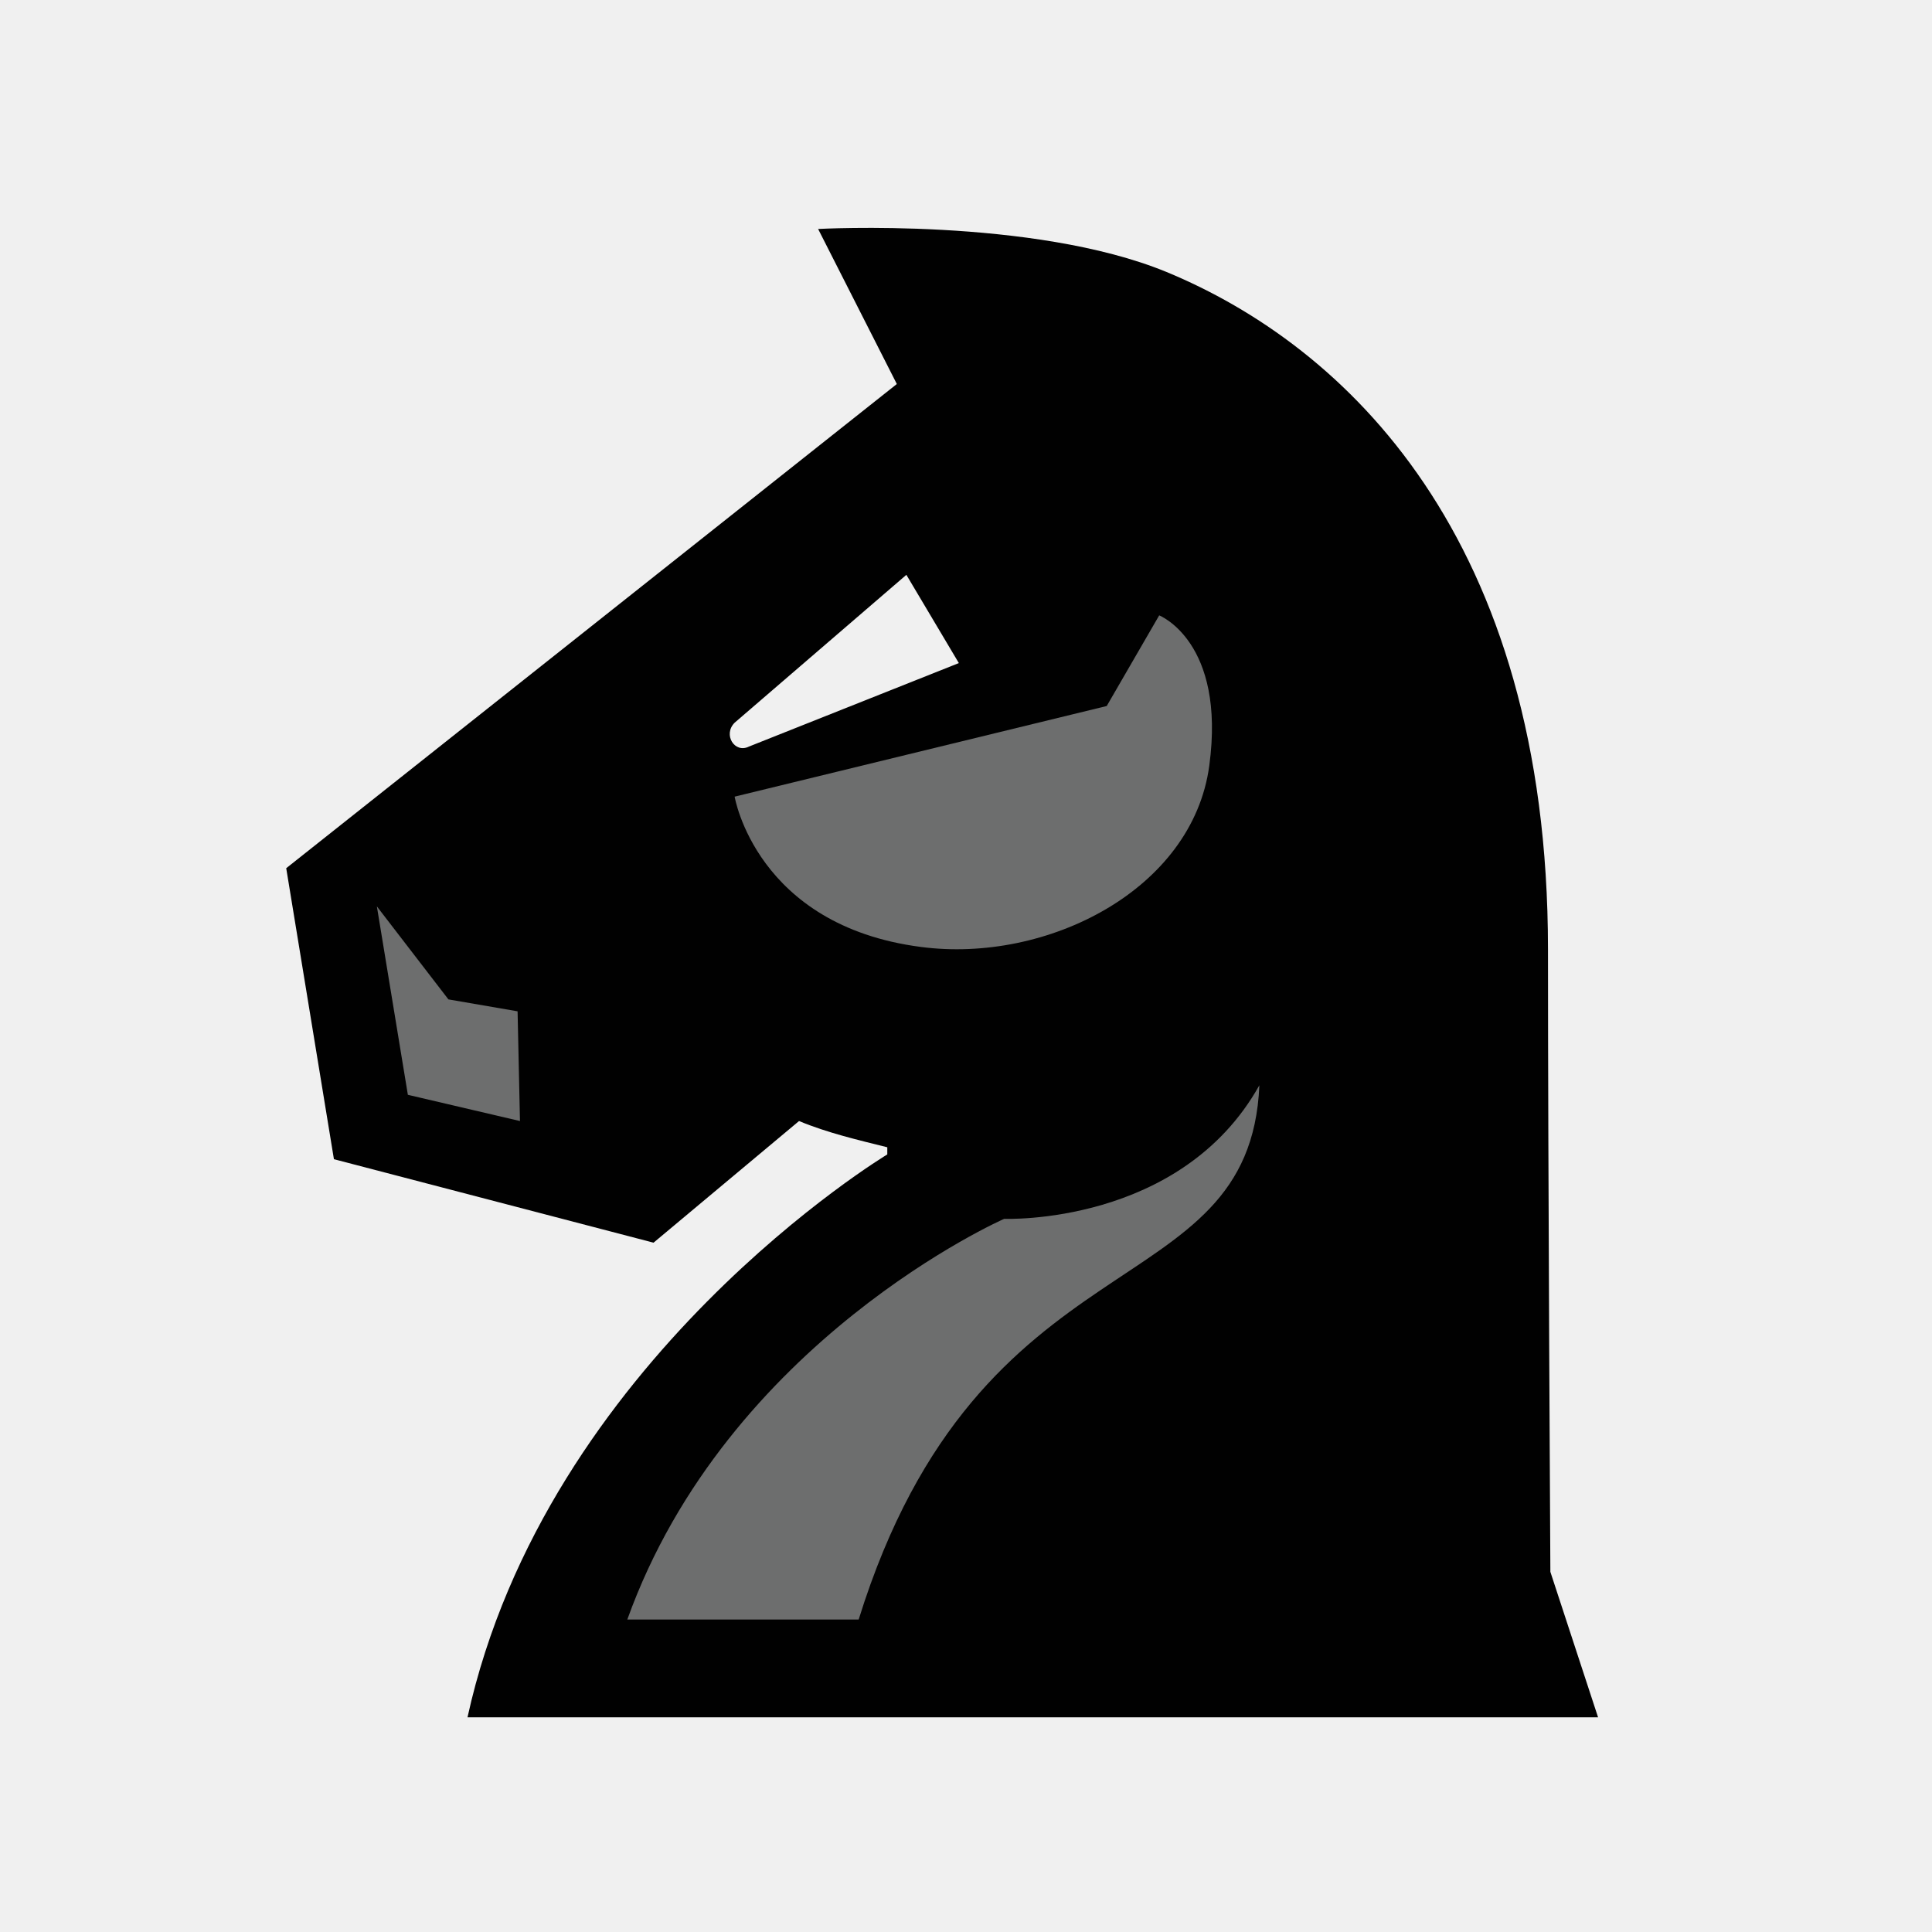
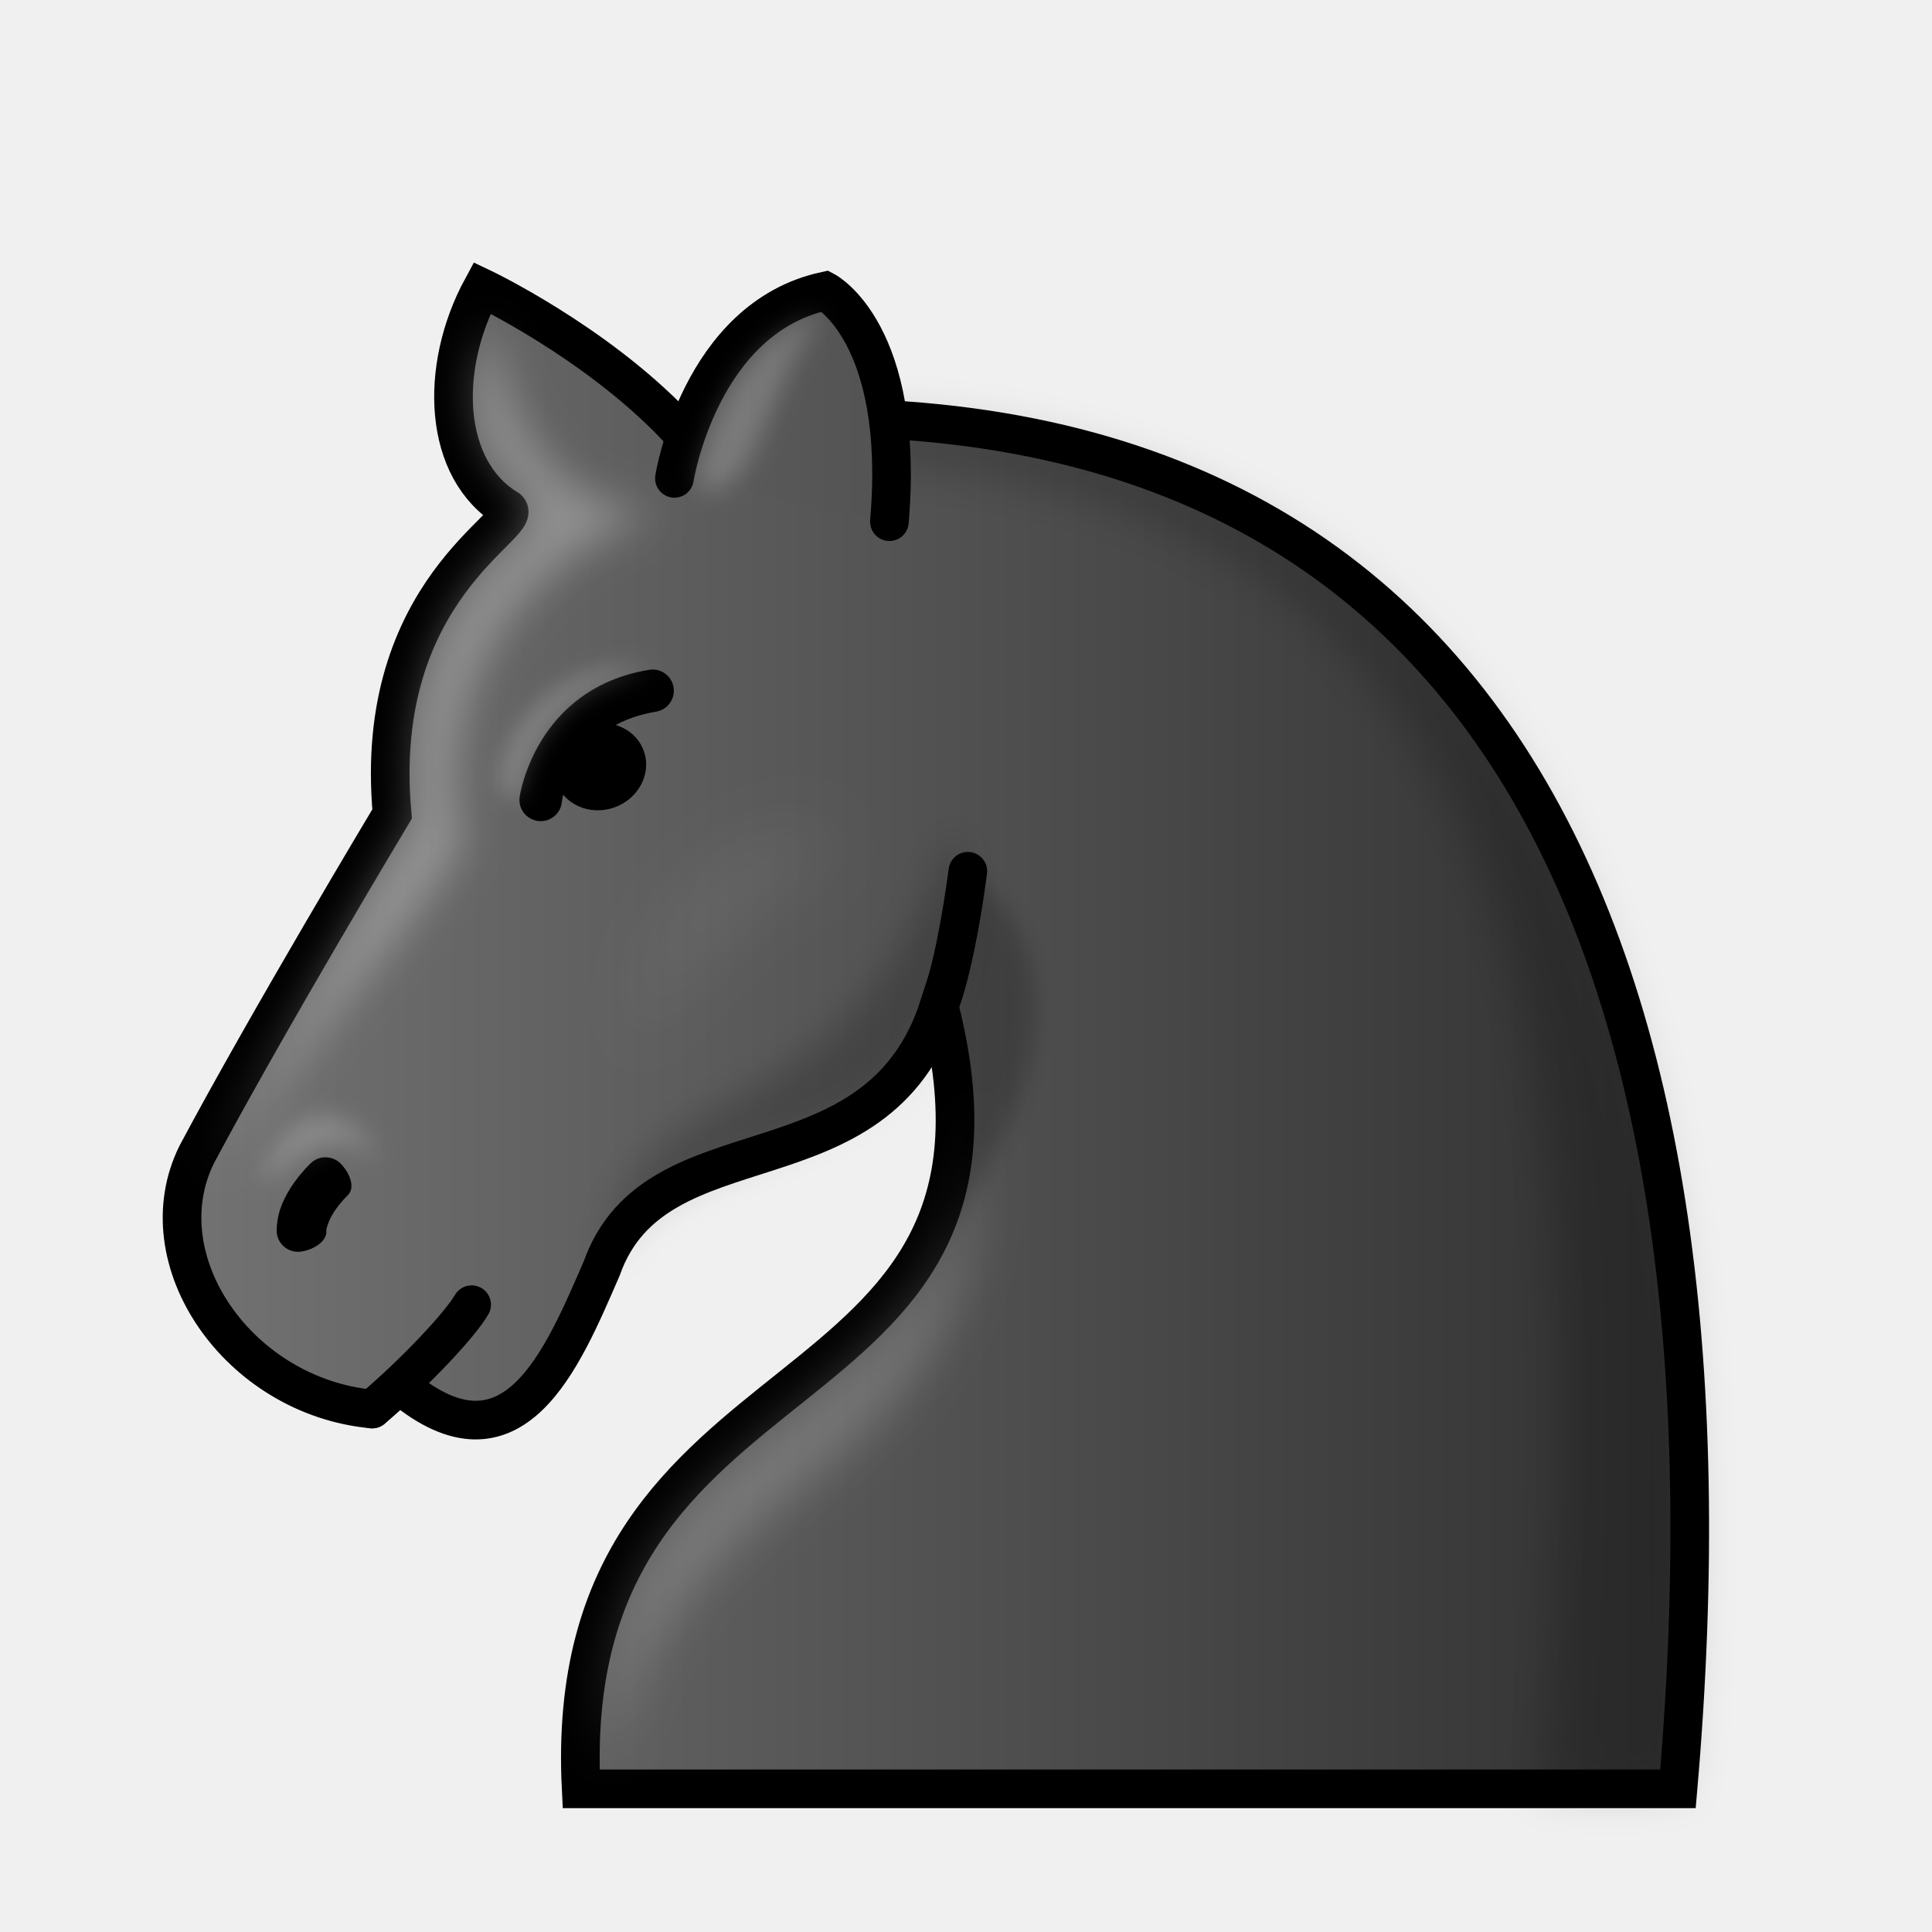
- <svg xmlns="http://www.w3.org/2000/svg" viewBox="0 0 81 81">
-   <path d="M0 0h81v81H0z" style="fill:none" />
-   <path d="M19.6 72H67l-2-6.1s-.1-17-.1-26.1c0-17.3-8.5-25.3-16-28.4-5.6-2.3-14.6-1.8-14.6-1.8l3.3 6.5L12 36.4l2 12.2 13.4 3.5 6.1-5.1c1.2.5 2.5.8 3.7 1.1v.3S22.9 57 19.6 72zm11.8-40.7c-.6.3-1.1-.5-.6-1l7.2-6.2 2.2 3.7-8.8 3.5z" style="fill:#010101" />
-   <path d="m15.8 38 1.3 7.9 4.7 1.1-.1-4.6-2.9-.5zm15-4.6 15.6-3.8 2.2-3.8s2.8 1.1 2.1 6.3-6.8 8.3-12.1 7.6c-6.9-.9-7.8-6.3-7.8-6.3zM36 67.9c5.1-16.4 16.4-13 16.8-22.4-3.3 5.9-10.7 5.6-10.7 5.6s-11.6 5.1-15.8 16.8H36z" style="fill:#6d6e6e" />
+ <svg xmlns="http://www.w3.org/2000/svg" xmlns:xlink="http://www.w3.org/1999/xlink" width="50mm" height="50mm" fill-rule="evenodd" clip-rule="evenodd" image-rendering="optimizeQuality" shape-rendering="geometricPrecision" text-rendering="geometricPrecision" viewBox="0 0 50 50">
+   <defs>
+     <filter id="c" width="1.128" height="1.077" x="-.064" y="-.038" color-interpolation-filters="sRGB">
+       <feGaussianBlur stdDeviation=".57" />
+     </filter>
+     <filter id="e" width="1.216" height="1.115" x="-.108" y="-.057" style="color-interpolation-filters:sRGB">
+       <feGaussianBlur stdDeviation=".527" />
+     </filter>
+     <filter id="f" width="1.307" height="1.167" x="-.153" y="-.083" style="color-interpolation-filters:sRGB">
+       <feGaussianBlur stdDeviation=".612" />
+     </filter>
+     <filter id="g" width="1.469" height="1.834" x="-.234" y="-.417" color-interpolation-filters="sRGB">
+       <feGaussianBlur stdDeviation=".299" />
+     </filter>
+     <filter id="h" width="1.461" height="1.329" x="-.231" y="-.164" style="color-interpolation-filters:sRGB">
+       <feGaussianBlur stdDeviation=".312" />
+     </filter>
+     <filter id="i" width="1.238" height="1.198" x="-.119" y="-.099" color-interpolation-filters="sRGB">
+       <feGaussianBlur stdDeviation=".467" />
+     </filter>
+     <filter id="j" width="1.358" height="1.415" x="-.179" y="-.207" style="color-interpolation-filters:sRGB">
+       <feGaussianBlur stdDeviation=".292" />
+     </filter>
+     <filter id="k" width="1.641" height="1.823" x="-.321" y="-.411" color-interpolation-filters="sRGB">
+       <feGaussianBlur stdDeviation="1.013" />
+     </filter>
+     <filter id="l" width="1.479" height="1.139" x="-.239" y="-.07" color-interpolation-filters="sRGB">
+       <feGaussianBlur stdDeviation=".279" />
+     </filter>
+     <linearGradient xlink:href="#a" id="b" x1="-736.5" x2="-696.5" y1="-367.96" y2="-367.96" gradientTransform="matrix(.99995 0 0 .99606 740.69 393.31)" gradientUnits="userSpaceOnUse" />
+     <linearGradient id="a" x1="9.241" x2="40.761" y1="27.266" y2="27.266" gradientTransform="matrix(1.0155 0 0 1.0103 -.389 .482)" gradientUnits="userSpaceOnUse">
+       <stop offset="0" stop-color="#635f5e" style="stop-color:#737373" />
+       <stop offset="1" stop-color="#131111" style="stop-color:#303030" />
+     </linearGradient>
+     <linearGradient xlink:href="#a" id="d" x1="-116.32" x2="-77.199" y1="299.9" y2="299.9" gradientTransform="matrix(1.1045 0 0 1.0827 130.81 -314.94)" gradientUnits="userSpaceOnUse" />
+   </defs>
+   <path fill="url(#linearGradient2766-9)" stroke="#000" stroke-dashoffset="1.852" stroke-linecap="round" d="M10.393 35.883c2.887 2.407 4.157-.702 5.178-3.053 1.398-3.953 7.128-1.826 8.733-6.795 2.83 11.085-9.865 8.393-9.264 20.26h28.386c1.913-22.102-5.002-37.42-25.957-35.287-2.083-2.176-4.992-3.558-4.992-3.558-1.13 2.085-1.012 4.716.667 5.722.439.4-3.527 2.078-2.996 7.892 0 0-3.192 5.317-5.055 8.811-1.356 2.732 1.074 6.265 4.536 6.59" style="clip-rule:evenodd;fill-rule:evenodd;fill:url(#b);shape-rendering:geometricPrecision" />
+   <path d="M16.859 17.328a.472.472 0 0 0-.053.006c-2.943.479-3.352 3.258-3.352 3.258a.55.55 0 0 0 1.079.218s.172-2.023 2.451-2.393a.549.549 0 0 0-.125-1.089z" color="#000" style="clip-rule:evenodd;fill-rule:evenodd;font-feature-settings:normal;font-variant-alternates:normal;font-variant-caps:normal;font-variant-east-asian:normal;font-variant-ligatures:normal;font-variant-numeric:normal;font-variant-position:normal;font-variation-settings:normal;inline-size:0;isolation:auto;mix-blend-mode:normal;shape-margin:0;shape-padding:0;shape-rendering:geometricPrecision;text-decoration-color:#000;text-decoration-line:none;text-decoration-style:solid;text-indent:0;text-orientation:mixed;text-transform:none;white-space:normal" />
+   <path d="M16.7 19.572a1.117 1.204 69.395 0 1-.943 1.366 1.117 1.204 69.395 0 1-1.401-.825 1.117 1.204 69.395 0 1 .943-1.366 1.117 1.204 69.395 0 1 1.401.825z" style="clip-rule:evenodd;fill-rule:evenodd;paint-order:markers fill stroke;shape-rendering:geometricPrecision" />
+   <path d="M8.419 29.95a.55.55 0 0 0-.384.16c-.438.436-.669.85-.78 1.172-.11.323-.093.617-.093.617a.55.55 0 0 0 .597.495c.304-.027.715-.248.687-.55 0 0-.014 0 .04-.162.056-.16.184-.42.514-.749.215-.214.028-.609-.188-.823a.552.552 0 0 0-.393-.16z" color="#000" style="clip-rule:evenodd;fill-rule:evenodd;font-feature-settings:normal;font-variant-alternates:normal;font-variant-caps:normal;font-variant-east-asian:normal;font-variant-ligatures:normal;font-variant-numeric:normal;font-variant-position:normal;font-variation-settings:normal;inline-size:0;isolation:auto;mix-blend-mode:normal;shape-margin:0;shape-padding:0;shape-rendering:geometricPrecision;text-decoration-color:#000;text-decoration-line:none;text-decoration-style:solid;text-indent:0;text-orientation:mixed;text-transform:none;white-space:normal" />
+   <path d="M-718.42-382.86c17.099.645 19.298 14.991 17.595 34.473h3.526c1.754-20.341-3.914-34.957-21.01-35.602z" filter="url(#filter1572-7-1)" opacity=".25" style="clip-rule:evenodd;fill-rule:evenodd;filter:url(#c);opacity:.2;shape-rendering:geometricPrecision" transform="matrix(.99995 0 0 .99606 740.69 393.31)" />
+   <path fill="url(#linearGradient2768-3)" stroke="#000" stroke-linecap="round" d="M17.454 12.38s.652-4.143 3.9-4.848c0 0 2.08 1.085 1.664 5.969" style="clip-rule:evenodd;fill-rule:evenodd;fill:url(#d);paint-order:markers fill stroke;shape-rendering:geometricPrecision" />
+   <path fill="none" stroke="#000" stroke-linecap="round" d="M12.206 33.765c-.306.526-1.452 1.747-2.575 2.701" style="clip-rule:evenodd;fill-rule:evenodd;shape-rendering:geometricPrecision" />
+   <path d="m5.427 30.42 4.195-7.324 1.172-1.892s-.797-4.414 2.719-7.38c0 0 .554-.615.003-1.107-.553-.492-1.936-2.128-.753-4.336-.077-.022.274 4.806 4.353 4.864-3.919 1.25-6.11 4.99-5.15 8.582-.736 1.173-1.458 2.08-2.375 3.208-.82 1.01-1.796 2.196-3.078 3.907-.34.454-.7.944-1.085 1.478z" style="clip-rule:evenodd;fill-rule:evenodd;fill:#fff;filter:url(#e);image-rendering:optimizeQuality;mix-blend-mode:normal;opacity:.3;shape-rendering:geometricPrecision" />
+   <path d="M15.757 45.676c-.744-9.435 10.084-8.795 9.438-17.61 1.104 10.971-7.883 9.13-9.438 17.61z" style="clip-rule:evenodd;fill-rule:evenodd;fill:#fff;filter:url(#f);image-rendering:optimizeQuality;opacity:.2;shape-rendering:geometricPrecision" />
+   <path d="M-733.97-364.25c-.015.573 1.587-1.887 3.06-.439-.597-1.43-2.217-1.902-3.06.439z" filter="url(#filter3022-9)" style="clip-rule:evenodd;fill-rule:evenodd;fill:#fff;filter:url(#g);image-rendering:optimizeQuality;opacity:.2;shape-rendering:geometricPrecision" transform="matrix(.99995 0 0 .99606 740.69 393.31)" />
+   <path d="M18.027 12.578s.58-3.7 3.249-4.46c-1.554 1.972-1.745 5.155-3.249 4.46z" style="clip-rule:evenodd;fill-rule:evenodd;fill:#fff;filter:url(#h);image-rendering:optimizeQuality;opacity:.2;shape-rendering:geometricPrecision" />
+   <path d="M-716.03-369.64c.405-1.184.326-3.052-.03-3.612-2.96 8.671-8.246 5.492-9.102 11.347 1.64-3.708 7.813-2.42 9.132-7.735z" filter="url(#filter1433-2-4-3)" opacity=".25" style="clip-rule:evenodd;fill-rule:evenodd;filter:url(#i);image-rendering:optimizeQuality;opacity:.2;shape-rendering:geometricPrecision" transform="matrix(.99995 0 0 .99606 740.69 393.31)" />
+   <path d="M-723.87-377.47c-3.217.615-3.405 3.277-3.405 3.277s-.499.21-.49-.328c-.231-.688 1.215-3.475 3.895-2.949z" filter="url(#filter1676-3-7)" opacity=".2" style="clip-rule:evenodd;fill-rule:evenodd;fill:#fff;filter:url(#j);image-rendering:optimizeQuality;opacity:.2;shape-rendering:geometricPrecision" transform="matrix(.99995 0 0 .99606 740.69 393.31)" />
+   <path fill="#fff" d="M-723.63-356.13c-6.532-.827-7.581 5.84-7.581 5.84 1.11-2.066 4.294-4.784 7.581-5.84z" filter="url(#filter1866-4-7)" style="clip-rule:evenodd;fill-rule:evenodd;filter:url(#k);image-rendering:optimizeQuality;opacity:.1;shape-rendering:geometricPrecision" transform="matrix(.76507 0 0 .92137 575.69 349.88)" />
+   <path fill="none" stroke="#000" stroke-linecap="round" stroke-linejoin="round" d="M24.304 26.035s.399-.909.744-3.487" />
+   <path d="M23.987 32.169c.364-.026 5.37-6.215 1.061-9.62l-.51 4.556c.107 1.682.437 3.359-.551 5.064z" filter="url(#filter1605-5)" opacity=".15" style="clip-rule:evenodd;fill-rule:evenodd;filter:url(#l);image-rendering:optimizeQuality;opacity:.2;shape-rendering:geometricPrecision" />
</svg>
